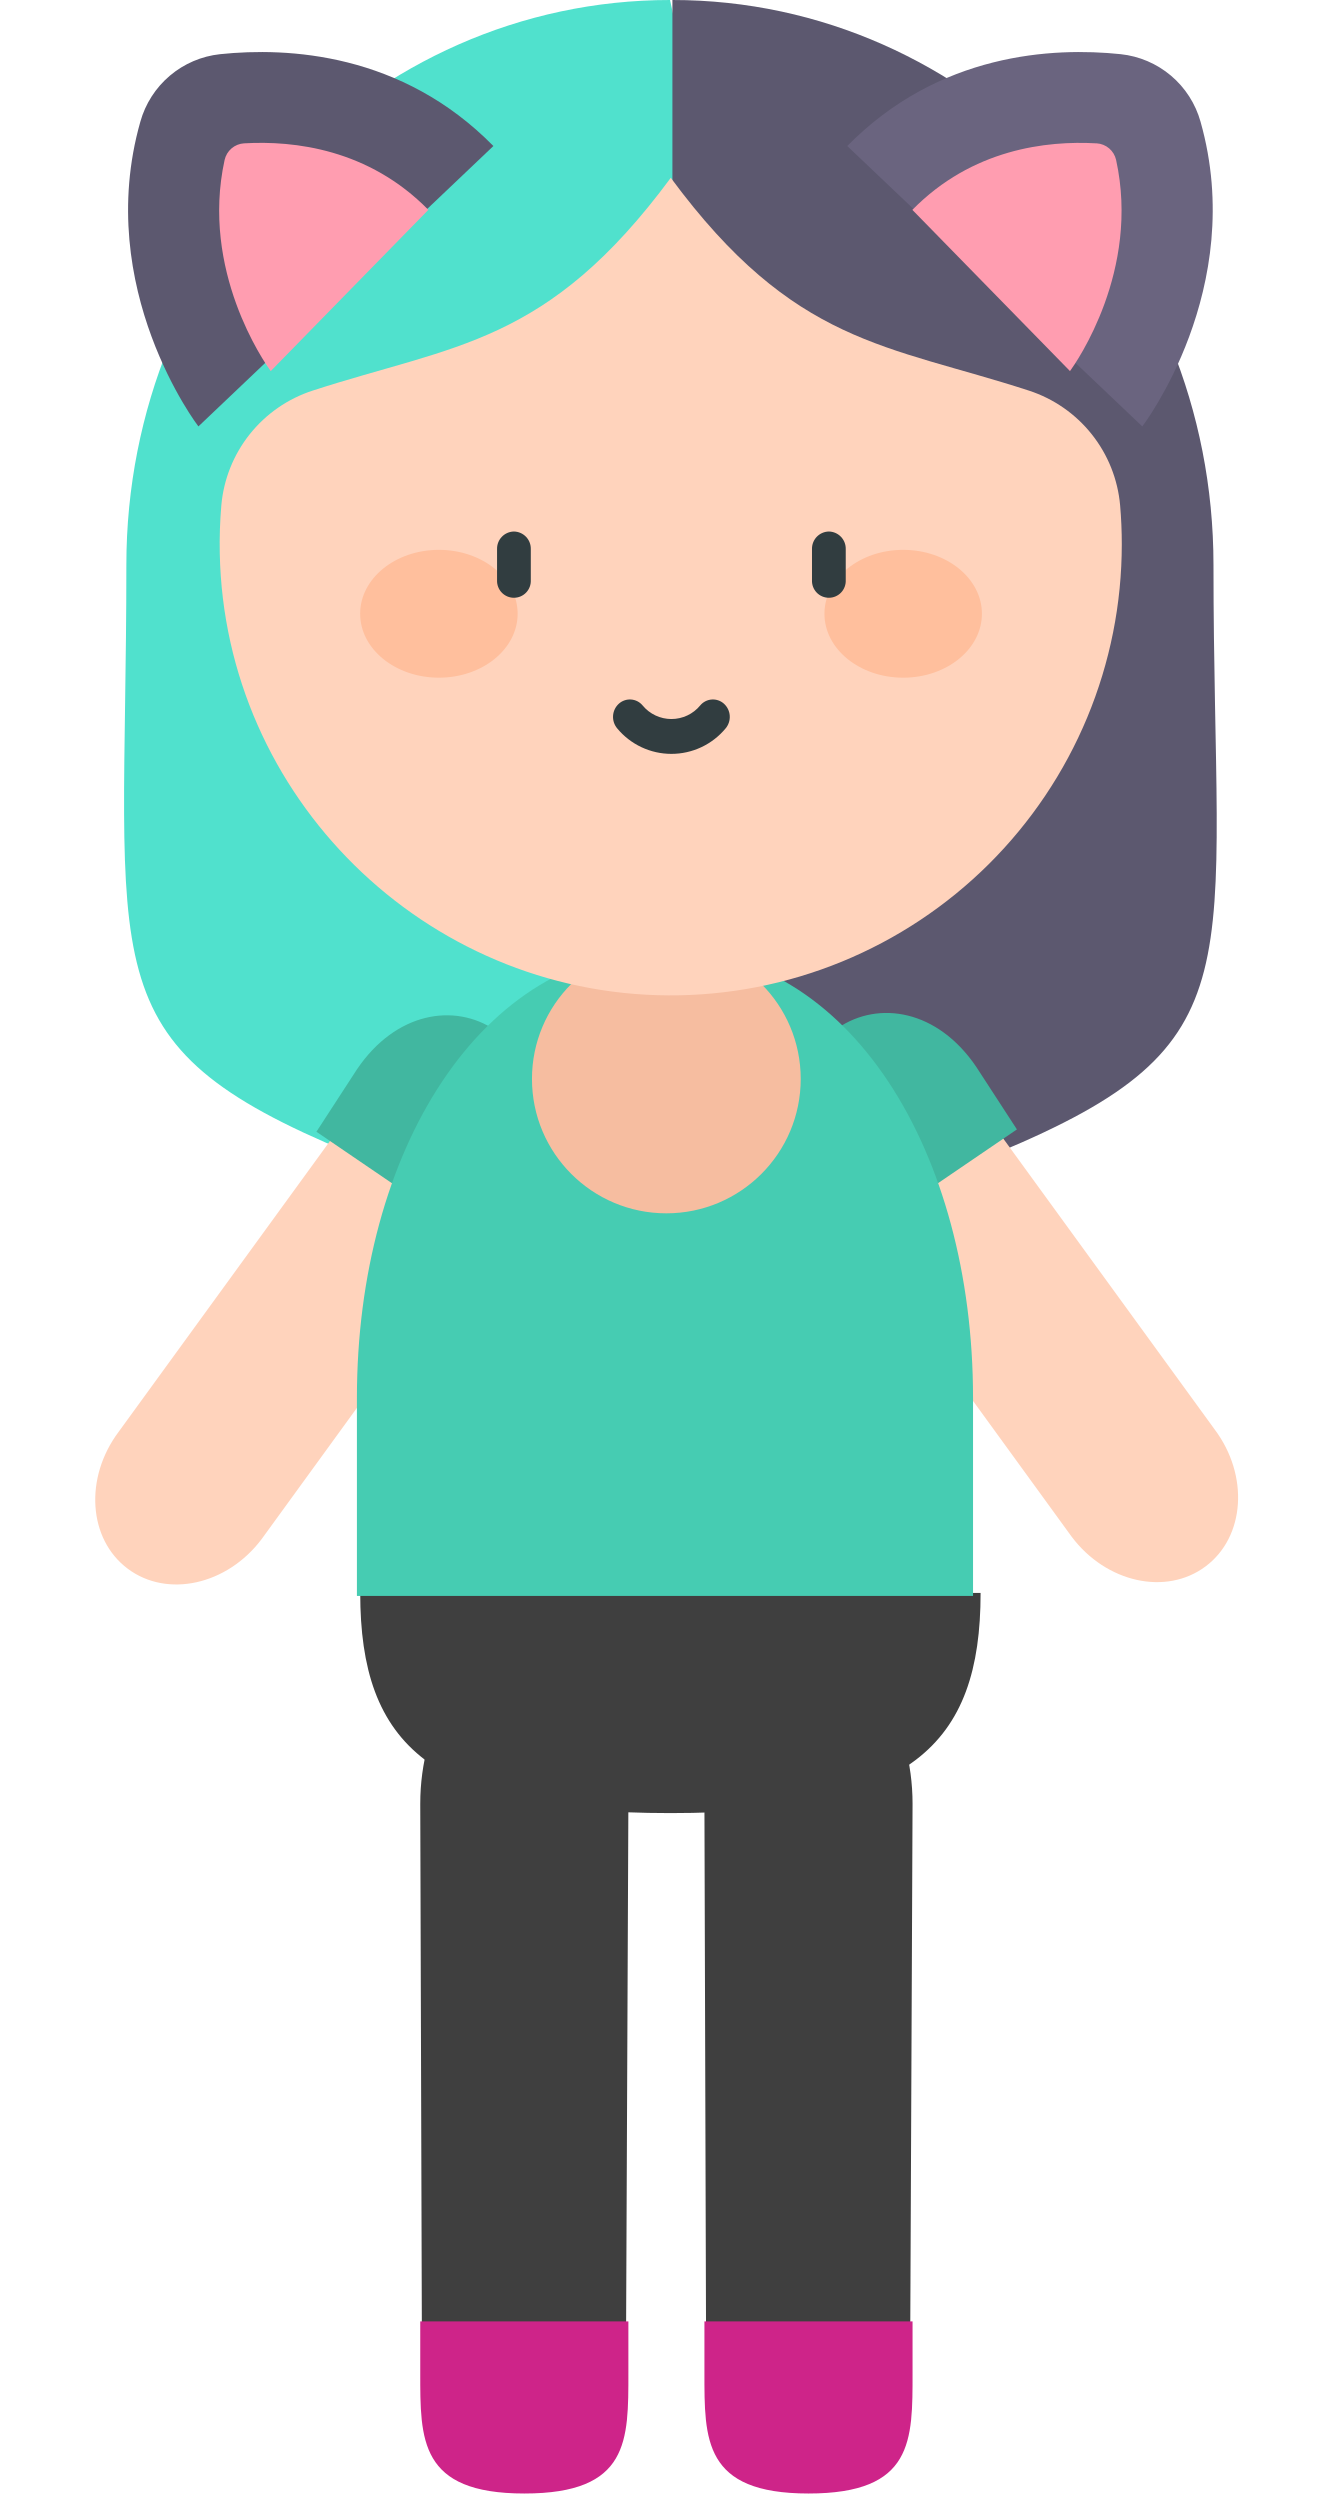
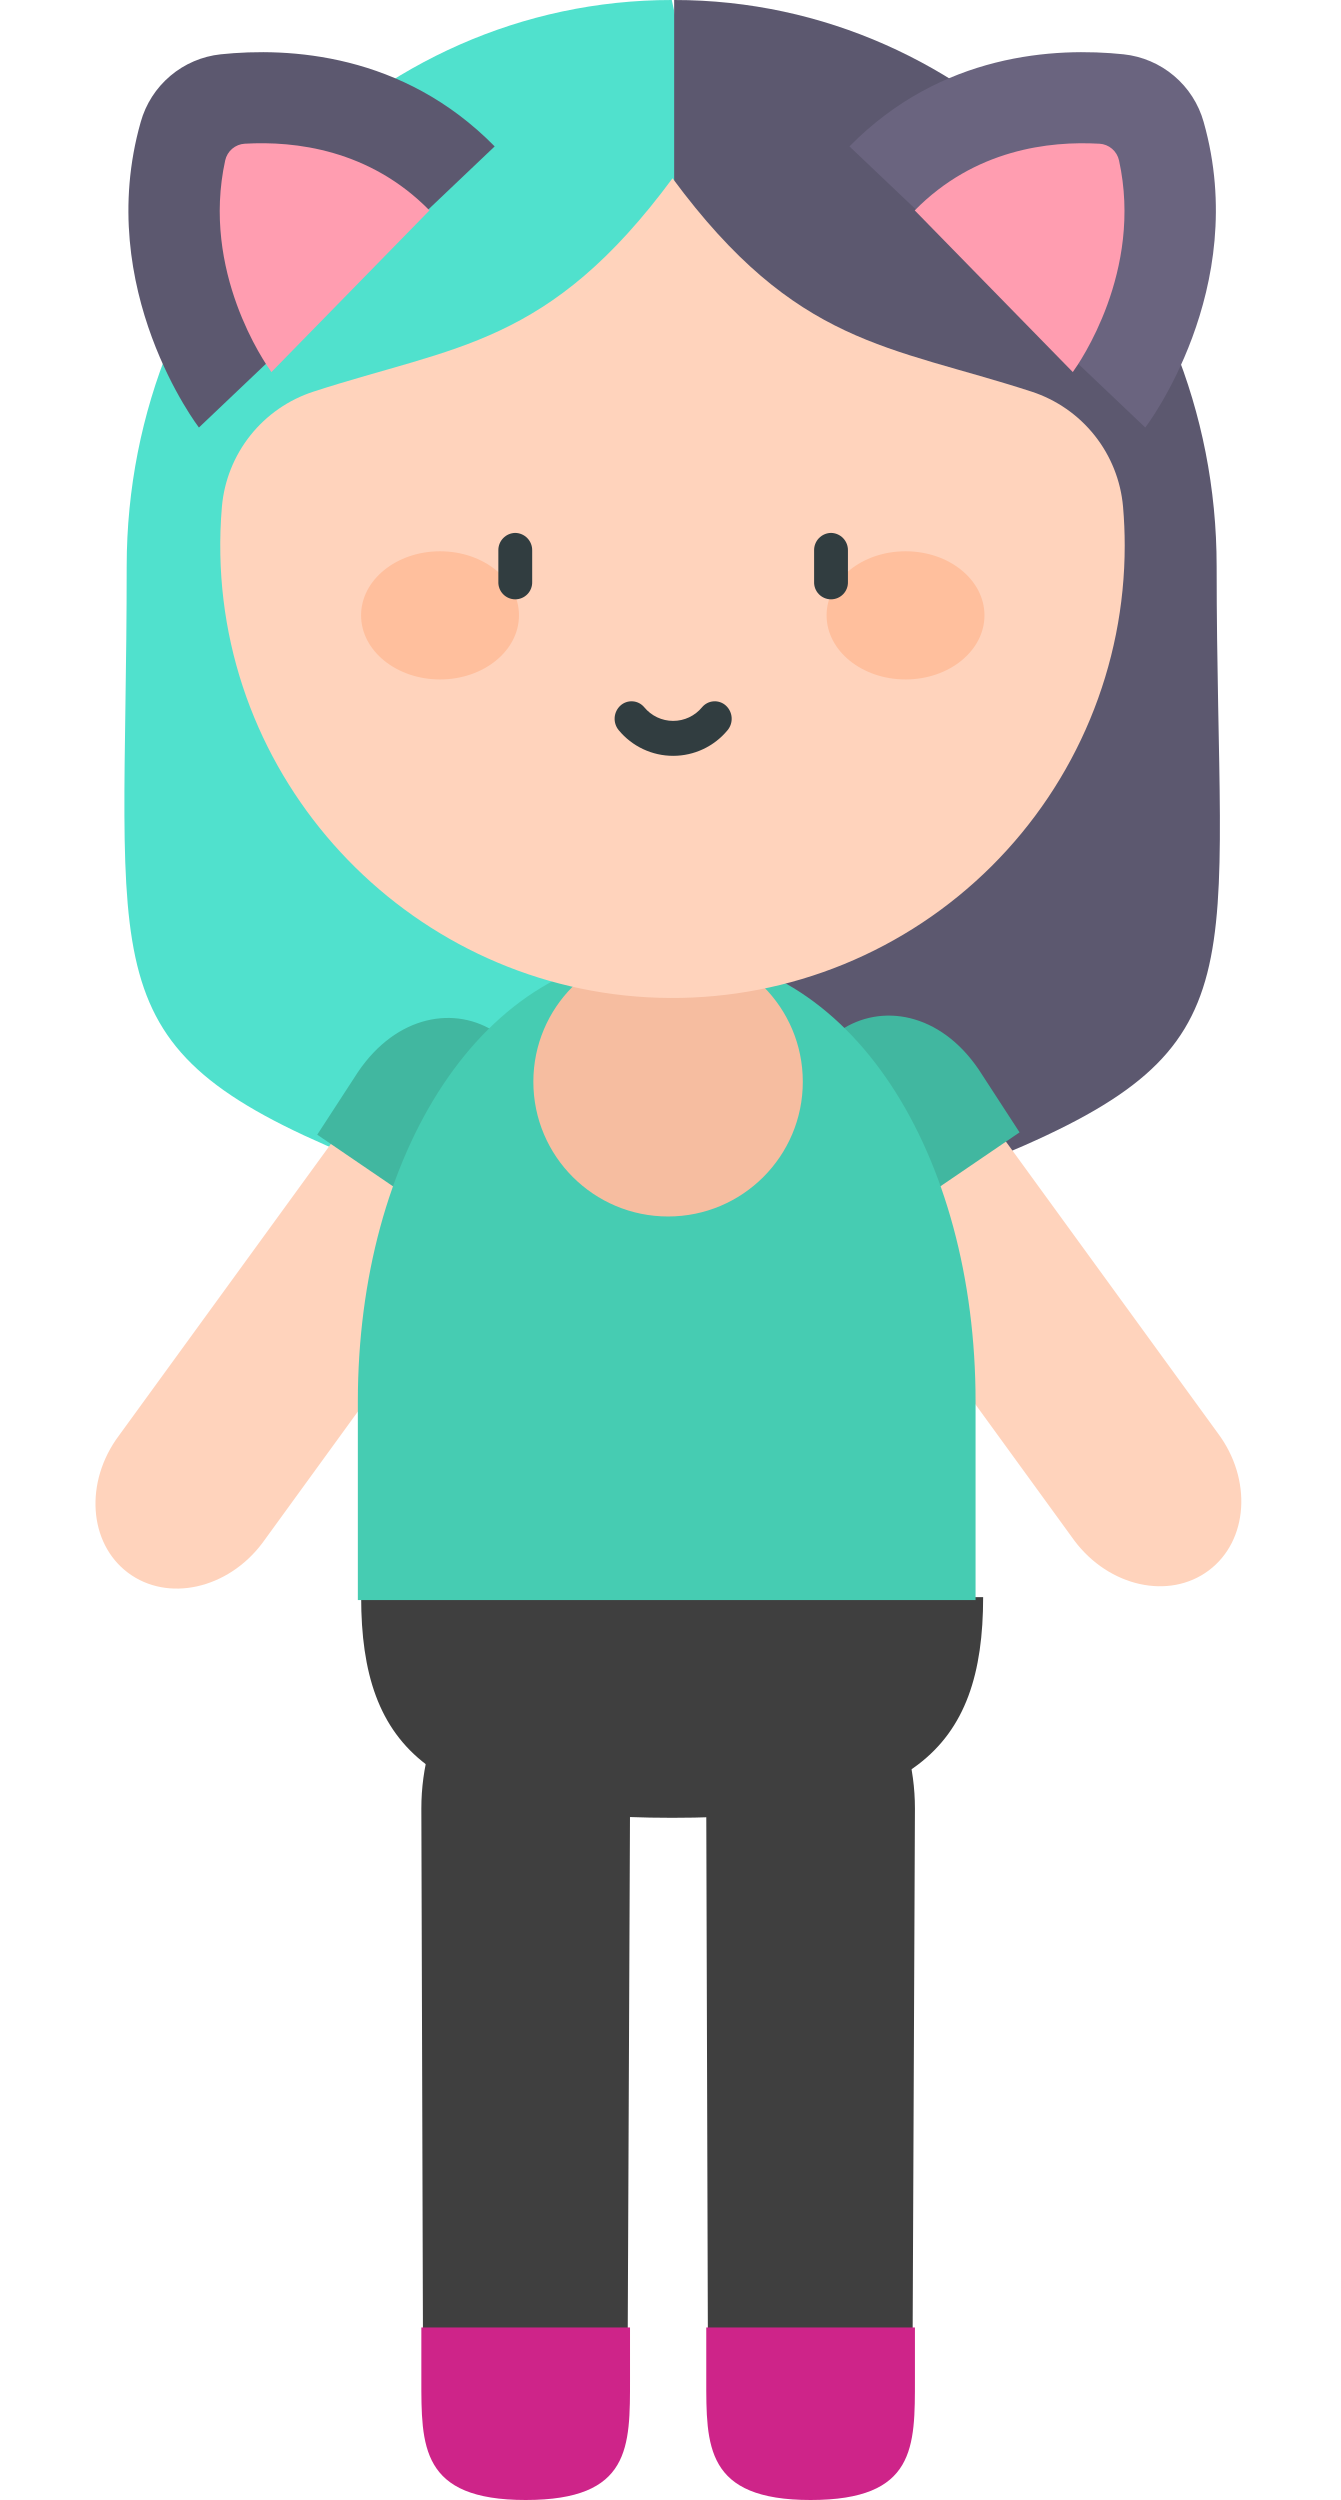
- <svg xmlns="http://www.w3.org/2000/svg" width="200" height="375" viewBox="0 0 200 375" fill="none">
-   <path d="M100.506 0L118.872 85.56L107.402 151.097H96.908L81.493 151.72L71.898 160.443C71.898 160.443 64.702 158.885 59.605 163.87C54.508 168.855 52.409 172.905 52.409 172.905C12.822 156.474 18.954 145.914 18.954 84.741C18.954 38.012 55.541 0 100.506 0Z" fill="#50E1CD" />
-   <path d="M149.674 172.905C149.674 172.905 145.496 166.985 141.617 163.247C137.738 160.443 133.262 158.885 129.682 160.131C127.859 160.766 121.923 148.916 116.079 152.966C110.601 150.743 100.861 151.72 100.861 151.72V0C145.595 0 182.022 38.012 182.022 84.741C182.022 145.914 189.06 156.474 149.674 172.905Z" fill="#5C586F" />
-   <path d="M78.588 373.426C69.967 373.426 63.283 363.861 63.283 351.024L63.038 270.575C63.038 264.415 64.683 258.508 67.61 254.152C70.537 249.796 74.508 247.35 78.647 247.35C82.787 247.35 86.758 249.796 89.685 254.152C92.612 258.508 94.257 264.415 94.257 270.575L93.907 350.925C93.903 363.762 87.209 373.426 78.588 373.426Z" fill="#3F3F3F" />
-   <path d="M63.038 348.211V355.911C63.038 365.916 62.876 374.026 78.647 374.026C94.419 374.026 94.257 366.08 94.257 355.911V348.211H63.038Z" fill="#CE2489" />
-   <path d="M121.214 373.426C112.593 373.426 105.909 363.861 105.909 351.024L105.664 270.575C105.664 264.415 107.309 258.508 110.236 254.152C113.163 249.796 117.134 247.35 121.273 247.35C125.413 247.35 129.384 249.796 132.311 254.152C135.238 258.508 136.883 264.415 136.883 270.575L136.533 350.925C136.529 363.762 129.835 373.426 121.214 373.426Z" fill="#3F3F3F" />
-   <path d="M105.664 348.211V355.911C105.664 365.916 105.502 374.026 121.273 374.026C137.045 374.026 136.883 366.08 136.883 355.911V348.211H105.664Z" fill="#CE2489" />
-   <path d="M54.033 238.944C54.033 261.758 64.539 271.964 100.561 271.964C136.583 271.964 147.089 261.758 147.089 238.944H54.033Z" fill="#3F3F3F" />
-   <path d="M182.2 214.418L144.567 162.635C139.394 155.732 130.392 153.733 124.468 158.173C118.543 162.614 117.946 171.798 123.12 178.695L160.741 230.496C165.914 237.399 174.913 239.398 180.84 234.958C186.768 230.519 187.372 221.321 182.2 214.418Z" fill="#FFD3BC" />
-   <path d="M130.257 184.596L123.718 174.735C117.905 166.145 119.607 158.305 125.709 154.176C131.811 150.047 140.638 151.448 146.447 160.042L152.537 169.412L130.257 184.596Z" fill="#41B7A0" />
-   <path d="M17.8 214.768L55.433 162.985C60.606 156.082 69.608 154.082 75.532 158.523C81.457 162.963 82.054 172.148 76.88 179.044L39.259 230.846C34.086 237.749 25.087 239.748 19.16 235.308C13.232 230.868 12.628 221.671 17.8 214.768Z" fill="#FFD3BC" />
-   <path d="M69.743 184.947L76.281 175.086C82.095 166.495 80.392 158.656 74.29 154.527C68.188 150.398 59.362 151.799 53.552 160.392L47.462 169.762L69.743 184.947Z" fill="#41B7A0" />
-   <path d="M145.955 209.669C145.955 172.793 127.443 142.481 99.808 142.481C72.173 142.481 53.537 172.793 53.537 209.669C53.537 222.081 53.537 239.389 53.537 239.389H145.955C145.955 239.389 145.955 221.062 145.955 209.669Z" fill="#46CCB2" />
-   <path d="M99.952 181.999C111.084 181.999 120.108 172.975 120.108 161.842C120.108 150.71 111.084 141.686 99.952 141.686C88.819 141.686 79.795 150.71 79.795 161.842C79.795 172.975 88.819 181.999 99.952 181.999Z" fill="#F6BDA0" />
-   <path d="M168.019 75.808C167.677 71.911 166.197 68.201 163.762 65.139C161.327 62.077 158.046 59.799 154.326 58.588C133.02 51.664 119.145 51.763 100.617 26.672C82.09 51.751 68.215 51.664 46.908 58.588C43.186 59.794 39.901 62.07 37.463 65.13C35.026 68.191 33.543 71.902 33.2 75.8C32.995 78.196 32.916 80.6 32.965 83.005C33.686 119.559 63.711 149.121 100.269 149.307C109.182 149.351 118.016 147.633 126.264 144.253C134.511 140.873 142.01 135.896 148.328 129.61C154.647 123.323 159.661 115.85 163.084 107.62C166.506 99.389 168.268 90.564 168.269 81.651C168.269 79.684 168.186 77.736 168.019 75.808Z" fill="#FFD3BC" />
-   <path d="M65.833 101.653C72.356 101.653 77.645 97.36 77.645 92.063C77.645 86.766 72.356 82.477 65.833 82.477C59.311 82.477 54.022 86.769 54.022 92.063C54.022 97.356 59.311 101.653 65.833 101.653Z" fill="#FFBF9D" />
-   <path d="M135.479 101.653C142.001 101.653 147.287 97.36 147.287 92.063C147.287 86.766 142.001 82.477 135.479 82.477C128.957 82.477 123.667 86.769 123.667 92.063C123.667 97.356 128.953 101.653 135.479 101.653Z" fill="#FFBF9D" />
-   <path d="M77.087 79.728C76.405 79.74 75.755 80.022 75.281 80.513C74.807 81.003 74.547 81.662 74.558 82.344V87.035C74.545 87.376 74.601 87.716 74.722 88.034C74.843 88.353 75.027 88.644 75.264 88.889C75.5 89.135 75.784 89.33 76.097 89.464C76.411 89.597 76.748 89.666 77.089 89.666C77.43 89.666 77.767 89.597 78.081 89.464C78.395 89.33 78.678 89.135 78.915 88.889C79.151 88.644 79.335 88.353 79.457 88.034C79.578 87.716 79.633 87.376 79.62 87.035V82.344C79.626 82.006 79.565 81.67 79.44 81.356C79.316 81.041 79.131 80.754 78.896 80.511C78.66 80.269 78.38 80.074 78.07 79.94C77.759 79.805 77.425 79.733 77.087 79.728Z" fill="#313D40" />
-   <path d="M124.331 79.728C123.993 79.733 123.659 79.805 123.349 79.94C123.039 80.074 122.758 80.269 122.523 80.511C122.288 80.754 122.103 81.041 121.978 81.356C121.854 81.67 121.793 82.006 121.798 82.344V87.035C121.785 87.376 121.841 87.716 121.962 88.034C122.083 88.353 122.268 88.644 122.504 88.889C122.74 89.135 123.024 89.33 123.337 89.464C123.651 89.597 123.989 89.666 124.329 89.666C124.67 89.666 125.008 89.597 125.321 89.464C125.635 89.33 125.918 89.135 126.155 88.889C126.391 88.644 126.575 88.353 126.697 88.034C126.818 87.716 126.874 87.376 126.861 87.035V82.344C126.872 81.662 126.612 81.003 126.137 80.513C125.663 80.022 125.014 79.74 124.331 79.728Z" fill="#313D40" />
-   <path d="M108.599 105.562C108.352 105.337 108.061 105.165 107.745 105.056C107.429 104.946 107.095 104.902 106.761 104.926C106.427 104.95 106.102 105.041 105.805 105.194C105.508 105.347 105.244 105.559 105.031 105.816C104.506 106.454 103.846 106.967 103.099 107.319C102.352 107.671 101.536 107.854 100.71 107.854C99.884 107.854 99.069 107.671 98.322 107.319C97.575 106.967 96.915 106.454 96.389 105.816C96.176 105.559 95.913 105.347 95.616 105.194C95.319 105.041 94.993 104.95 94.66 104.926C94.326 104.902 93.991 104.946 93.675 105.056C93.359 105.165 93.069 105.337 92.821 105.562C92.313 106.028 92.004 106.671 91.959 107.358C91.913 108.045 92.133 108.723 92.575 109.252C93.565 110.45 94.808 111.414 96.214 112.076C97.621 112.738 99.156 113.081 100.71 113.081C102.265 113.081 103.8 112.738 105.206 112.076C106.613 111.414 107.855 110.45 108.846 109.252C109.287 108.723 109.508 108.045 109.462 107.358C109.416 106.671 109.107 106.028 108.599 105.562Z" fill="#313D40" />
-   <path d="M168.099 8.126C170.881 8.42 173.511 9.543 175.647 11.349C177.783 13.155 179.328 15.562 180.081 18.256C187.174 43.306 171.346 63.963 171.346 63.963L127.088 21.903C140.84 7.922 157.946 7.065 168.099 8.126Z" fill="#6A647F" />
-   <path d="M164.467 21.5H164.493C165.185 21.541 165.845 21.807 166.373 22.257C166.9 22.707 167.266 23.317 167.416 23.994C171.055 40.587 161.449 54.357 160.499 55.664L136.854 31.479C145.817 22.354 156.989 21.072 164.475 21.504L164.467 21.5Z" fill="#FF9DB0" />
-   <path d="M33.023 8.126C30.243 8.421 27.615 9.545 25.481 11.351C23.347 13.158 21.804 15.563 21.052 18.256C13.933 43.306 29.761 63.963 29.761 63.963L74.008 21.903C60.267 7.922 43.161 7.065 33.023 8.126Z" fill="#5C586F" />
-   <path d="M36.64 21.5H36.614C35.922 21.541 35.262 21.807 34.734 22.257C34.207 22.707 33.841 23.317 33.691 23.994C30.06 40.587 39.651 54.357 40.608 55.665L64.254 31.479C55.298 22.354 44.125 21.072 36.64 21.5Z" fill="#FF9DB0" />
+ <svg xmlns="http://www.w3.org/2000/svg" width="334" height="623" viewBox="0 0 334 623" fill="none">
+   <path d="M167.409 0L198 142.514L178.895 251.676H161.416L135.739 252.714L119.757 267.243C119.757 267.243 107.772 264.649 99.282 272.951C90.791 281.254 87.296 288 87.296 288C21.358 260.633 31.571 243.042 31.571 141.15C31.571 63.315 92.513 0 167.409 0Z" fill="#50E1CD" />
+   <path d="M249.306 288C249.306 288 242.348 278.141 235.886 271.914C229.425 267.243 221.97 264.649 216.006 266.724C212.97 267.781 203.083 248.043 193.349 254.789C184.224 251.086 168 252.714 168 252.714V0C242.513 0 303.188 63.315 303.188 141.15C303.188 243.042 314.91 260.633 249.306 288Z" fill="#5C586F" />
+   <path d="M130.901 622C116.542 622 105.408 606.068 105.408 584.686L105 450.685C105 440.425 107.739 430.585 112.615 423.331C117.491 416.076 124.104 412 131 412C137.896 412 144.509 416.076 149.385 423.331C154.261 430.585 157 440.425 157 450.685L156.417 584.521C156.411 605.903 145.26 622 130.901 622Z" fill="#3F3F3F" />
+   <path d="M105 580V592.827C105 609.491 104.73 623 131 623C157.27 623 157 609.765 157 592.827V580H105Z" fill="#CE2489" />
+   <path d="M201.901 622C187.542 622 176.408 606.068 176.408 584.686L176 450.685C176 440.425 178.739 430.585 183.615 423.331C188.491 416.076 195.104 412 202 412C208.896 412 215.509 416.076 220.385 423.331C225.261 430.585 228 440.425 228 450.685L227.417 584.521C227.411 605.903 216.26 622 201.901 622Z" fill="#3F3F3F" />
+   <path d="M176 580V592.827C176 609.491 175.73 623 202 623C228.27 623 228 609.765 228 592.827V580H176Z" fill="#CE2489" />
+   <path d="M90 398C90 436 107.5 453 167.5 453C227.5 453 245 436 245 398H90Z" fill="#3F3F3F" />
+   <path d="M303.482 357.147L240.799 270.895C232.183 259.397 217.188 256.066 207.32 263.462C197.453 270.859 196.457 286.158 205.075 297.644L267.74 383.928C276.355 395.426 291.344 398.756 301.218 391.361C311.091 383.965 312.098 368.646 303.482 357.147Z" fill="#FFD3BC" />
+   <path d="M216.963 307.475L206.073 291.049C196.389 276.74 199.225 263.682 209.389 256.805C219.553 249.928 234.254 252.261 243.931 266.575L254.075 282.182L216.963 307.475Z" fill="#41B7A0" />
+   <path d="M29.649 357.73L92.333 271.477C100.949 259.979 115.943 256.648 125.811 264.045C135.679 271.441 136.675 286.74 128.056 298.227L65.392 384.511C56.776 396.009 41.787 399.338 31.914 391.943C22.04 384.548 21.033 369.228 29.649 357.73Z" fill="#FFD3BC" />
+   <path d="M116.168 308.059L127.058 291.633C136.742 277.324 133.906 264.266 123.742 257.389C113.578 250.512 98.877 252.845 89.2 267.159L79.056 282.766L116.168 308.059Z" fill="#41B7A0" />
+   <path d="M243.111 349.237C243.111 287.815 212.276 237.325 166.246 237.325C120.216 237.325 89.175 287.815 89.175 349.237C89.175 369.912 89.175 398.74 89.175 398.74H243.111C243.111 398.74 243.111 368.213 243.111 349.237Z" fill="#46CCB2" />
+   <path d="M166.485 303.148C185.028 303.148 200.059 288.117 200.059 269.574C200.059 251.032 185.028 236 166.485 236C147.943 236 132.911 251.032 132.911 269.574C132.911 288.117 147.943 303.148 166.485 303.148Z" fill="#F6BDA0" />
+   <path d="M279.862 126.27C279.293 119.779 276.827 113.599 272.772 108.499C268.716 103.4 263.251 99.605 257.055 97.588C221.565 86.055 198.454 86.219 167.594 44.426C136.734 86.2 113.623 86.055 78.133 97.588C71.933 99.597 66.461 103.387 62.401 108.485C58.341 113.584 55.871 119.764 55.3 126.257C54.958 130.247 54.827 134.253 54.909 138.258C56.109 199.145 106.12 248.385 167.013 248.694C181.859 248.767 196.574 245.907 210.312 240.277C224.049 234.646 236.539 226.357 247.064 215.886C257.589 205.415 265.941 192.967 271.641 179.258C277.341 165.549 280.277 150.849 280.279 136.003C280.279 132.727 280.14 129.482 279.862 126.27Z" fill="#FFD3BC" />
+   <path d="M109.656 169.319C120.519 169.319 129.33 162.169 129.33 153.345C129.33 144.522 120.519 137.378 109.656 137.378C98.792 137.378 89.981 144.528 89.981 153.345C89.981 162.163 98.792 169.319 109.656 169.319Z" fill="#FFBF9D" />
+   <path d="M225.661 169.319C236.525 169.319 245.33 162.169 245.33 153.345C245.33 144.522 236.525 137.378 225.661 137.378C214.798 137.378 205.987 144.528 205.987 153.345C205.987 162.163 214.791 169.319 225.661 169.319Z" fill="#FFBF9D" />
+   <path d="M128.401 132.8C127.265 132.82 126.183 133.29 125.393 134.107C124.603 134.924 124.17 136.022 124.188 137.158V144.971C124.166 145.538 124.259 146.104 124.461 146.635C124.663 147.166 124.97 147.65 125.364 148.059C125.757 148.468 126.23 148.794 126.752 149.016C127.274 149.239 127.836 149.353 128.404 149.353C128.972 149.353 129.534 149.239 130.056 149.016C130.579 148.794 131.051 148.468 131.445 148.059C131.838 147.65 132.145 147.166 132.347 146.635C132.549 146.104 132.642 145.538 132.62 144.971V137.158C132.629 136.595 132.528 136.035 132.32 135.511C132.113 134.988 131.805 134.51 131.413 134.105C131.022 133.7 130.554 133.377 130.037 133.153C129.52 132.929 128.964 132.809 128.401 132.8Z" fill="#313D40" />
+   <path d="M207.093 132.8C206.53 132.809 205.974 132.929 205.457 133.153C204.941 133.377 204.473 133.7 204.081 134.105C203.689 134.51 203.381 134.988 203.174 135.511C202.967 136.035 202.865 136.595 202.874 137.158V144.971C202.852 145.538 202.945 146.104 203.147 146.635C203.349 147.166 203.656 147.65 204.05 148.059C204.443 148.468 204.916 148.794 205.438 149.016C205.96 149.239 206.522 149.353 207.09 149.353C207.658 149.353 208.22 149.239 208.742 149.016C209.265 148.794 209.737 148.468 210.131 148.059C210.524 147.65 210.831 147.166 211.033 146.635C211.235 146.104 211.328 145.538 211.306 144.971V137.158C211.325 136.022 210.892 134.924 210.102 134.107C209.312 133.29 208.23 132.82 207.093 132.8Z" fill="#313D40" />
+   <path d="M180.889 175.831C180.477 175.456 179.993 175.169 179.467 174.987C178.94 174.805 178.382 174.731 177.827 174.771C177.271 174.81 176.729 174.962 176.234 175.217C175.739 175.472 175.301 175.825 174.946 176.254C174.07 177.315 172.971 178.17 171.727 178.757C170.483 179.343 169.124 179.648 167.748 179.648C166.373 179.648 165.014 179.343 163.77 178.757C162.526 178.17 161.427 177.315 160.551 176.254C160.196 175.825 159.758 175.472 159.263 175.217C158.768 174.962 158.226 174.81 157.67 174.771C157.115 174.731 156.557 174.805 156.03 174.987C155.504 175.169 155.02 175.456 154.608 175.831C153.762 176.606 153.248 177.677 153.171 178.821C153.095 179.966 153.462 181.096 154.197 181.976C155.847 183.972 157.917 185.578 160.26 186.681C162.602 187.783 165.159 188.355 167.748 188.355C170.338 188.355 172.895 187.783 175.237 186.681C177.58 185.578 179.65 183.972 181.3 181.976C182.035 181.096 182.402 179.966 182.326 178.821C182.249 177.677 181.735 176.606 180.889 175.831Z" fill="#313D40" />
+   <path d="M279.996 13.534C284.63 14.025 289.01 15.895 292.568 18.904C296.127 21.913 298.7 25.921 299.953 30.409C311.769 72.133 285.405 106.54 285.405 106.54L211.686 36.483C234.592 13.196 263.085 11.768 279.996 13.534Z" fill="#6A647F" />
+   <path d="M273.947 35.812H273.99C275.143 35.88 276.242 36.323 277.121 37.072C277.999 37.822 278.609 38.838 278.858 39.966C284.919 67.604 268.919 90.54 267.337 92.718L227.952 52.434C242.881 37.234 261.491 35.098 273.959 35.818L273.947 35.812Z" fill="#FF9DB0" />
+   <path d="M55.005 13.534C50.374 14.027 45.998 15.899 42.443 18.908C38.888 21.916 36.318 25.923 35.066 30.409C23.207 72.133 49.571 106.54 49.571 106.54L123.272 36.483C100.385 13.196 71.892 11.768 55.005 13.534Z" fill="#5C586F" />
+   <path d="M61.03 35.812H60.987C59.834 35.88 58.735 36.323 57.856 37.072C56.977 37.822 56.368 38.838 56.119 39.966C50.07 67.604 66.046 90.54 67.639 92.718L107.025 52.434C92.108 37.234 73.498 35.098 61.03 35.812Z" fill="#FF9DB0" />
</svg>
